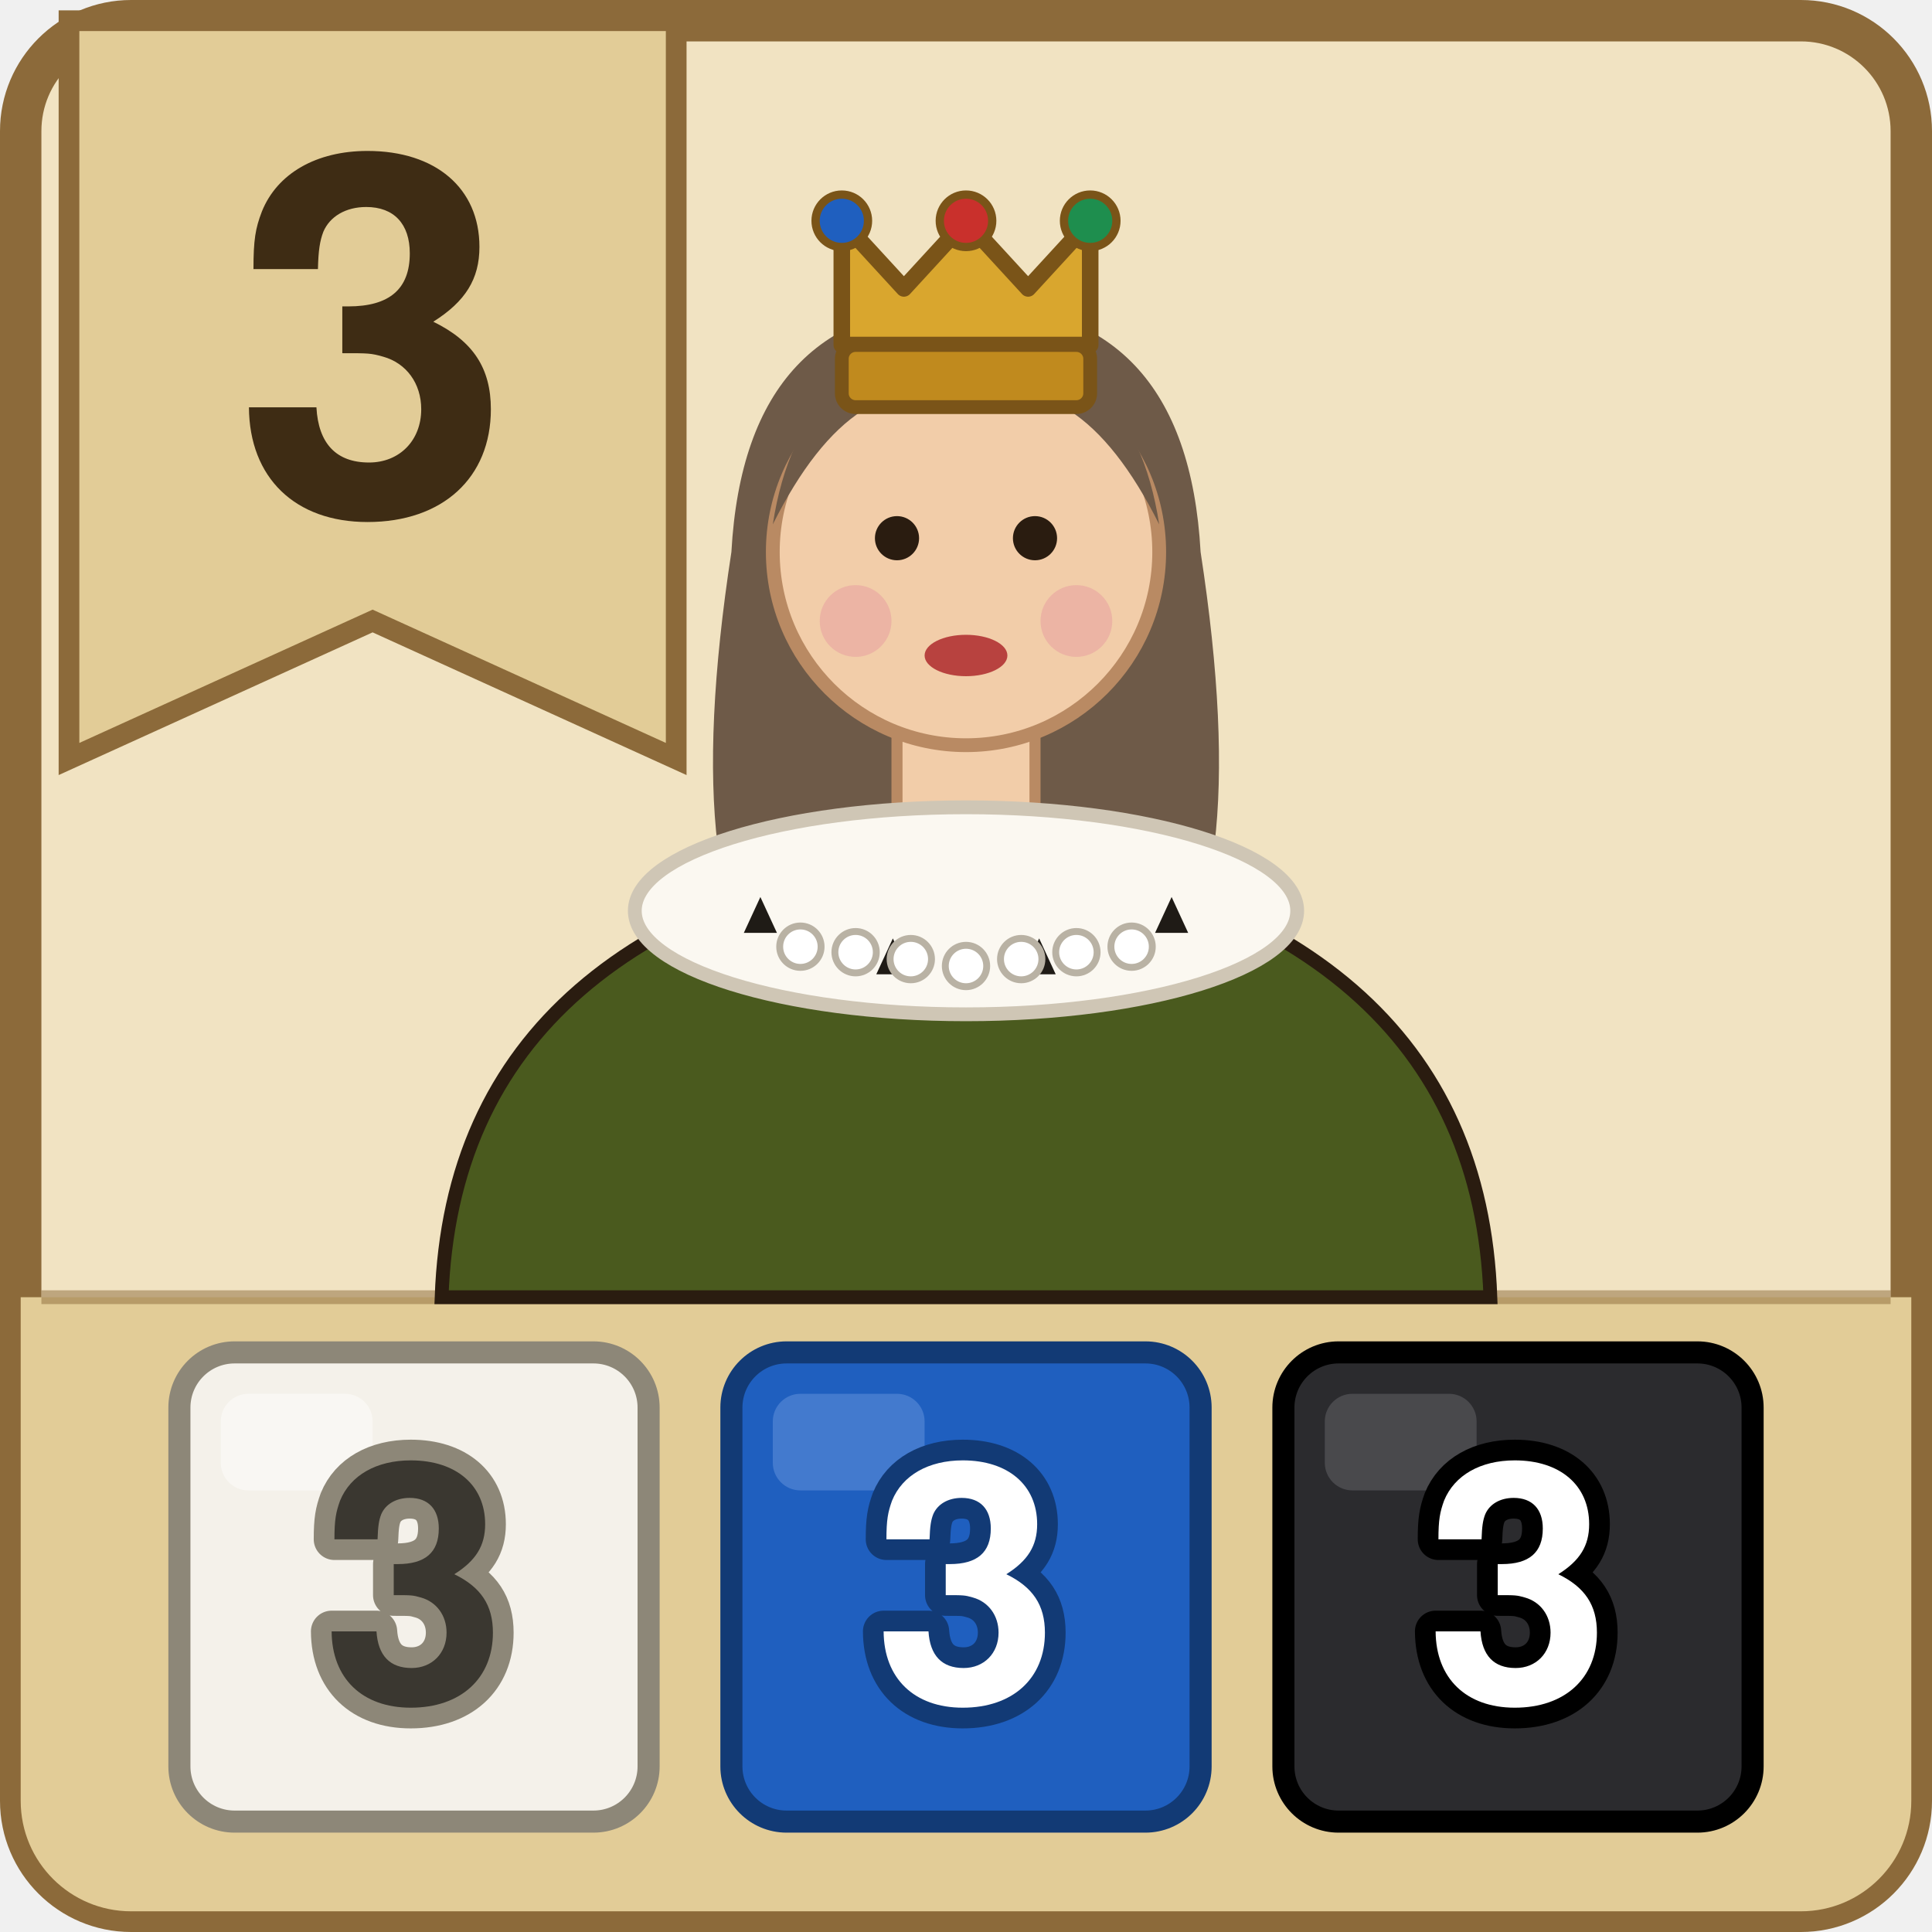
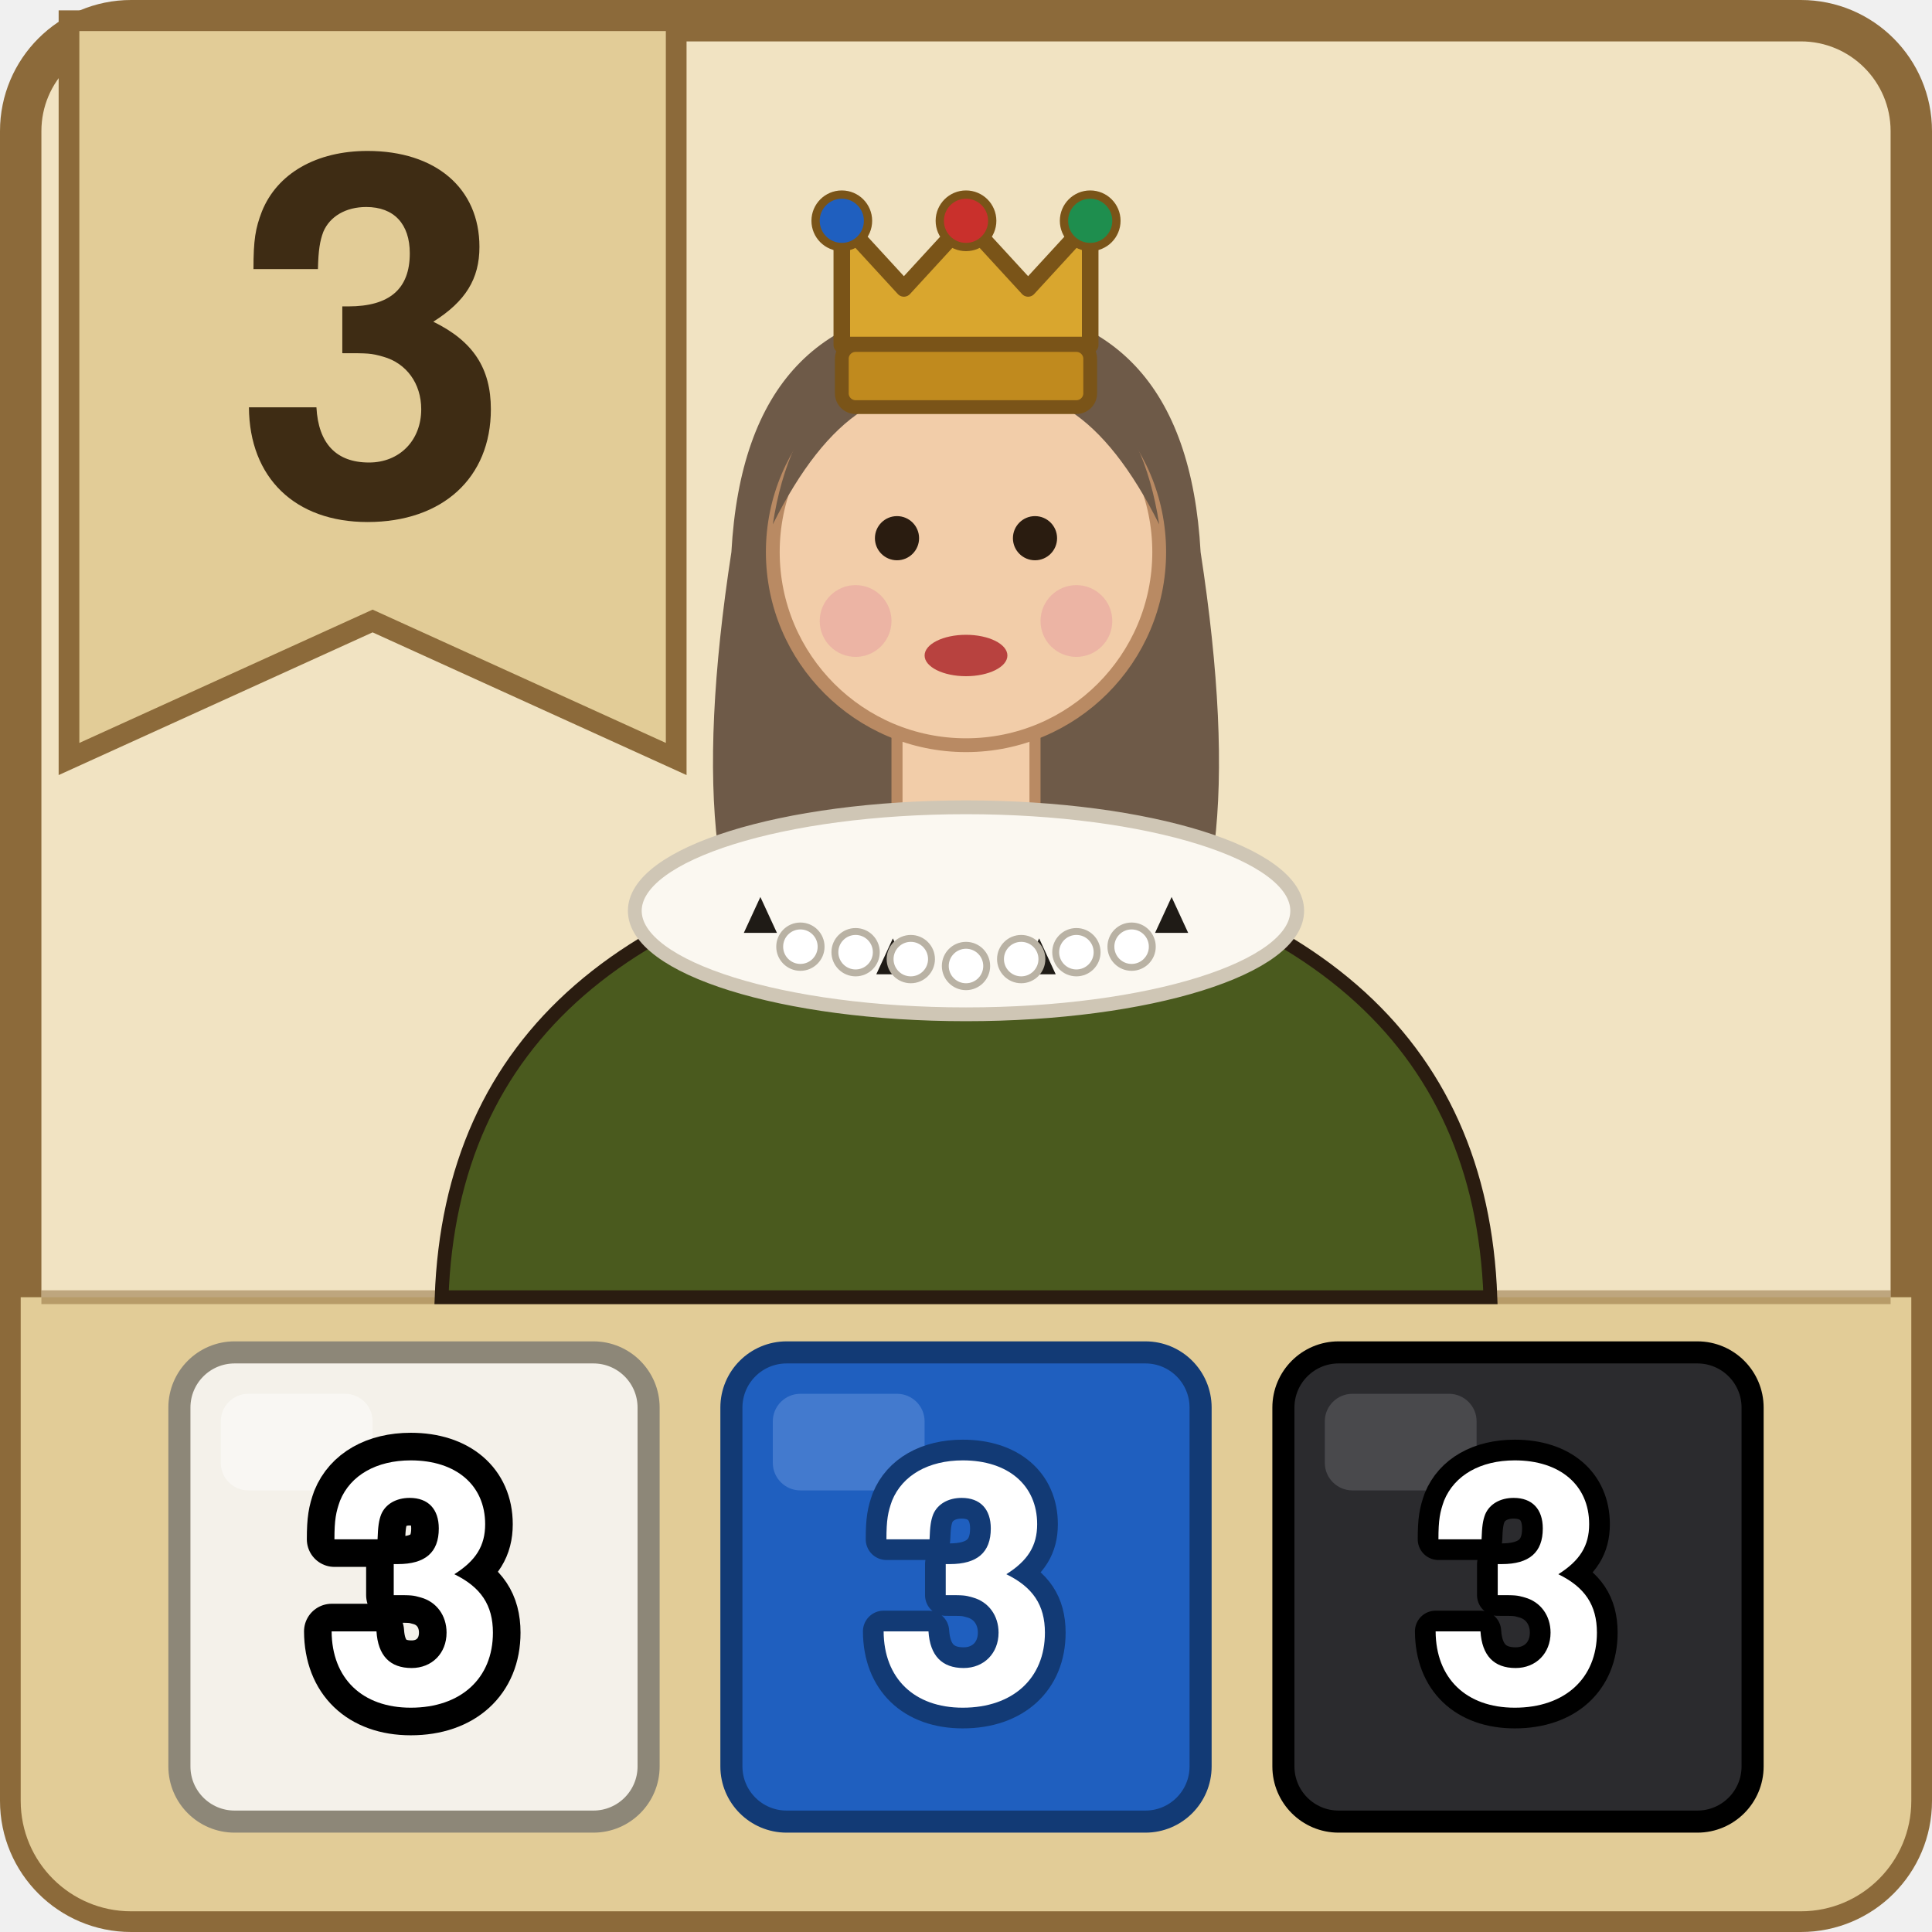
<svg xmlns="http://www.w3.org/2000/svg" width="140" height="140" viewBox="0 0 140 140" role="img" aria-label="貴族 3点 必要ボーナス白3・青3・黒3">
  <rect x="1.5" y="1.5" width="137" height="137" rx="8" fill="#F1E3C2" stroke="#8C6A3A" stroke-width="3" />
  <path d="M1.5,94 H138.5 V130.5 A8,8 0 0 1 130.5,138.5 H9.5 A8,8 0 0 1 1.5,130.5 Z" fill="#E2CC97" />
  <line x1="3" y1="94" x2="137" y2="94" stroke="#8C6A3A" stroke-width="1" opacity="0.5" />
  <path d="M53,40 Q49,66 57,73 L83,73 Q91,66 87,40 Q86,22 70,22 Q54,22 53,40 Z" fill="#6E5A48" />
  <path d="M32,94 Q33,66 70,61 Q107,66 108,94 Z" fill="#4A5A1E" stroke="#2A1C10" stroke-width="1" />
  <rect x="65" y="50" width="10" height="12" fill="#F2CDA9" stroke="#B98A63" stroke-width="0.8" />
  <ellipse cx="70" cy="66" rx="24" ry="7.5" fill="#FBF8F1" stroke="#CFC6B5" stroke-width="1" />
  <path d="M55.1,65.0 l1.2,2.6 l-2.4,0 Z" fill="#1F1B16" />
  <path d="M64.7,68.0 l1.2,2.6 l-2.4,0 Z" fill="#1F1B16" />
  <path d="M75.3,68.0 l1.2,2.6 l-2.4,0 Z" fill="#1F1B16" />
  <path d="M84.9,65.0 l1.2,2.6 l-2.4,0 Z" fill="#1F1B16" />
  <circle cx="58.0" cy="68.6" r="1.5" fill="#FFFFFF" stroke="#B9B2A4" stroke-width="0.5" />
  <circle cx="62.0" cy="69.0" r="1.5" fill="#FFFFFF" stroke="#B9B2A4" stroke-width="0.5" />
  <circle cx="66.0" cy="69.5" r="1.5" fill="#FFFFFF" stroke="#B9B2A4" stroke-width="0.5" />
  <circle cx="70.0" cy="70.0" r="1.5" fill="#FFFFFF" stroke="#B9B2A4" stroke-width="0.5" />
  <circle cx="74.0" cy="69.5" r="1.5" fill="#FFFFFF" stroke="#B9B2A4" stroke-width="0.5" />
  <circle cx="78.0" cy="69.0" r="1.5" fill="#FFFFFF" stroke="#B9B2A4" stroke-width="0.5" />
  <circle cx="82.0" cy="68.6" r="1.5" fill="#FFFFFF" stroke="#B9B2A4" stroke-width="0.5" />
  <circle cx="70" cy="40" r="14" fill="#F2CDA9" stroke="#B98A63" stroke-width="1" />
  <path d="M56,38 Q62,26 70,29 Q78,26 84,38 Q82,25 70,25 Q58,25 56,38 Z" fill="#6E5A48" />
  <circle cx="62" cy="45" r="2.6" fill="#E8A3A0" opacity="0.6" />
  <circle cx="78" cy="45" r="2.6" fill="#E8A3A0" opacity="0.6" />
  <ellipse cx="70" cy="47.5" rx="3" ry="1.5" fill="#B8423F" />
  <circle cx="65" cy="39" r="1.6" fill="#2A1C10" />
  <circle cx="75" cy="39" r="1.6" fill="#2A1C10" />
  <polygon points="61.0,25.0 61.0,16.0 65.5,20.9 70.0,16.0 74.5,20.9 79.0,16.0 79.0,25.0" fill="#D9A62E" stroke="#7A5418" stroke-width="1.2" stroke-linejoin="round" />
  <rect x="61.0" y="25.0" width="18.0" height="4.5" rx="1" fill="#C08A1E" stroke="#7A5418" stroke-width="1" />
  <circle cx="61.0" cy="16.0" r="1.9" fill="#1F5FBF" stroke="#7A5418" stroke-width="0.6" />
  <circle cx="70.0" cy="16.0" r="1.9" fill="#C9302C" stroke="#7A5418" stroke-width="0.6" />
  <circle cx="79.0" cy="16.0" r="1.9" fill="#1E8E4E" stroke="#7A5418" stroke-width="0.6" />
  <path d="M5,1.5 H49 V55 L27,45 L5,55 Z" fill="#E2CC97" stroke="#8C6A3A" stroke-width="1.5" />
  <text x="27" y="37" text-anchor="middle" font-size="36" font-weight="800" fill="#3E2C14" font-family="'Helvetica Neue', Helvetica, Arial, sans-serif">3</text>
  <rect x="13.0" y="98" width="34" height="34" rx="4" fill="#F4F1EA" stroke="#8D8778" stroke-width="1.6" />
  <rect x="16.0" y="101" width="11" height="7" rx="2" fill="#FFFFFF" opacity="0.45" />
-   <text x="30.0" y="123.2" text-anchor="middle" font-size="24" font-weight="800" fill="#3A3730" stroke="#8D8778" stroke-width="3" paint-order="stroke" stroke-linejoin="round" font-family="'Helvetica Neue', Helvetica, Arial, sans-serif">3</text>
+   <text x="30.0" y="123.2" text-anchor="middle" font-size="24" font-weight="800" fill="#FFFFFF" stroke="#000000" stroke-width="4" paint-order="stroke" stroke-linejoin="round" font-family="'Helvetica Neue', Helvetica, Arial, sans-serif">3</text>
  <rect x="53.0" y="98" width="34" height="34" rx="4" fill="#1F5FBF" stroke="#123A75" stroke-width="1.6" />
  <rect x="56.0" y="101" width="11" height="7" rx="2" fill="#6E9BE0" opacity="0.45" />
  <text x="70.0" y="123.2" text-anchor="middle" font-size="24" font-weight="800" fill="#FFFFFF" stroke="#123A75" stroke-width="3" paint-order="stroke" stroke-linejoin="round" font-family="'Helvetica Neue', Helvetica, Arial, sans-serif">3</text>
  <rect x="93.0" y="98" width="34" height="34" rx="4" fill="#2B2B2E" stroke="#000000" stroke-width="1.6" />
  <rect x="96.0" y="101" width="11" height="7" rx="2" fill="#6C6C72" opacity="0.45" />
  <text x="110.0" y="123.2" text-anchor="middle" font-size="24" font-weight="800" fill="#FFFFFF" stroke="#000000" stroke-width="3" paint-order="stroke" stroke-linejoin="round" font-family="'Helvetica Neue', Helvetica, Arial, sans-serif">3</text>
</svg>
